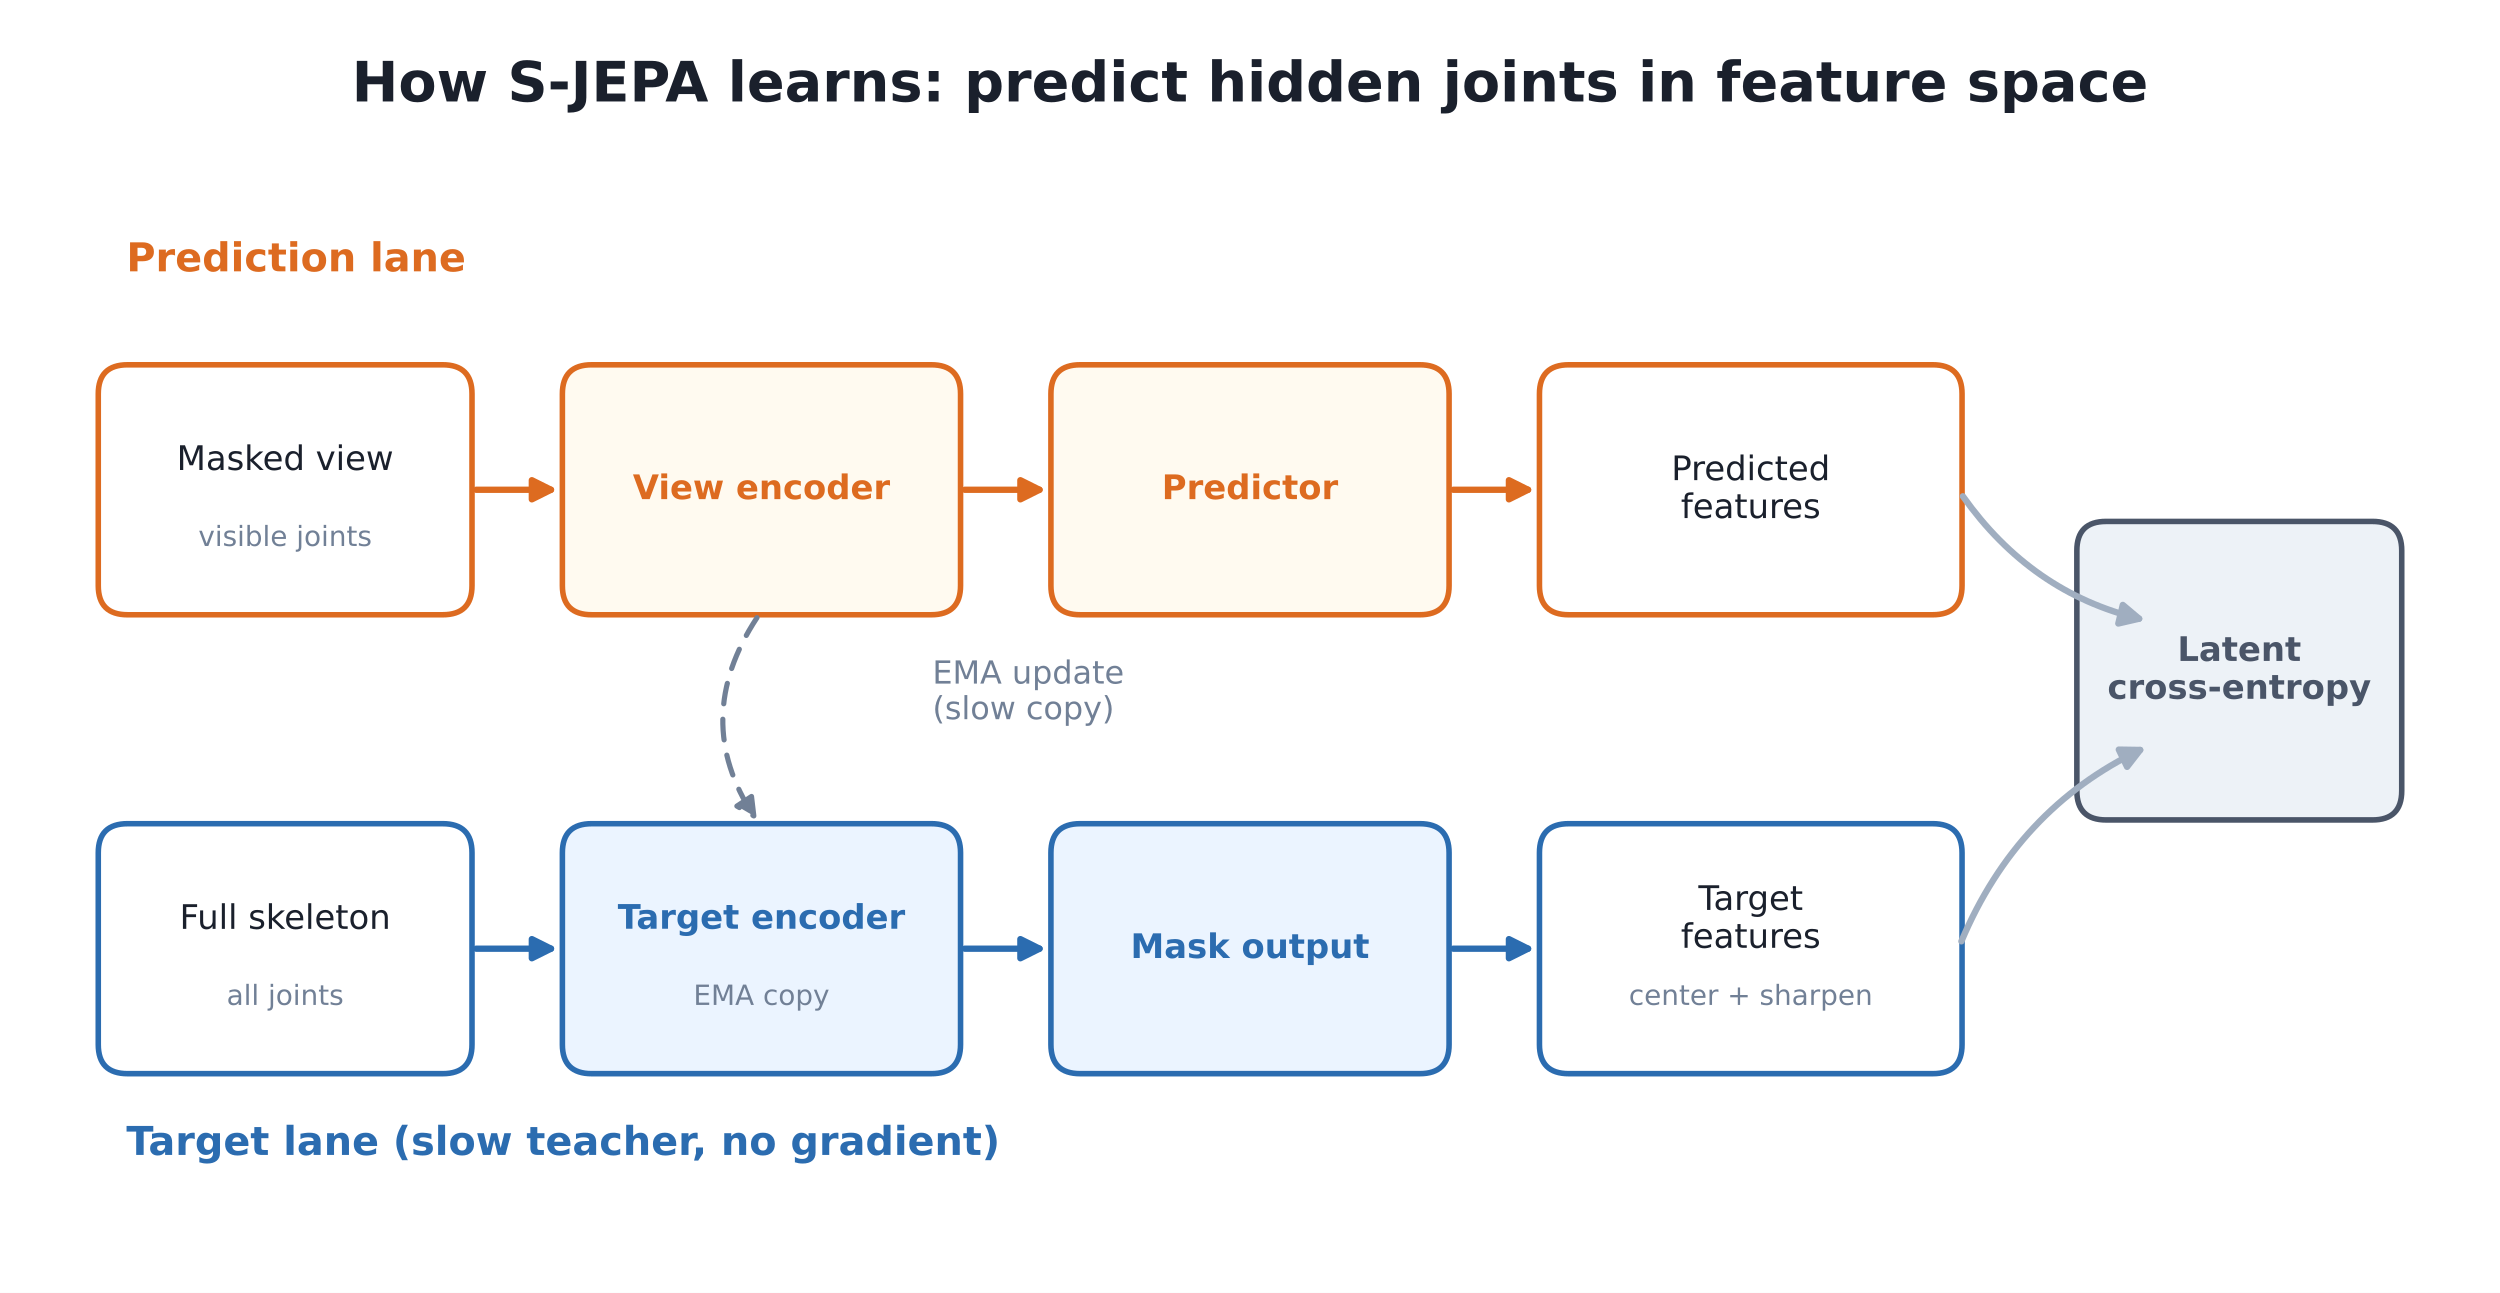
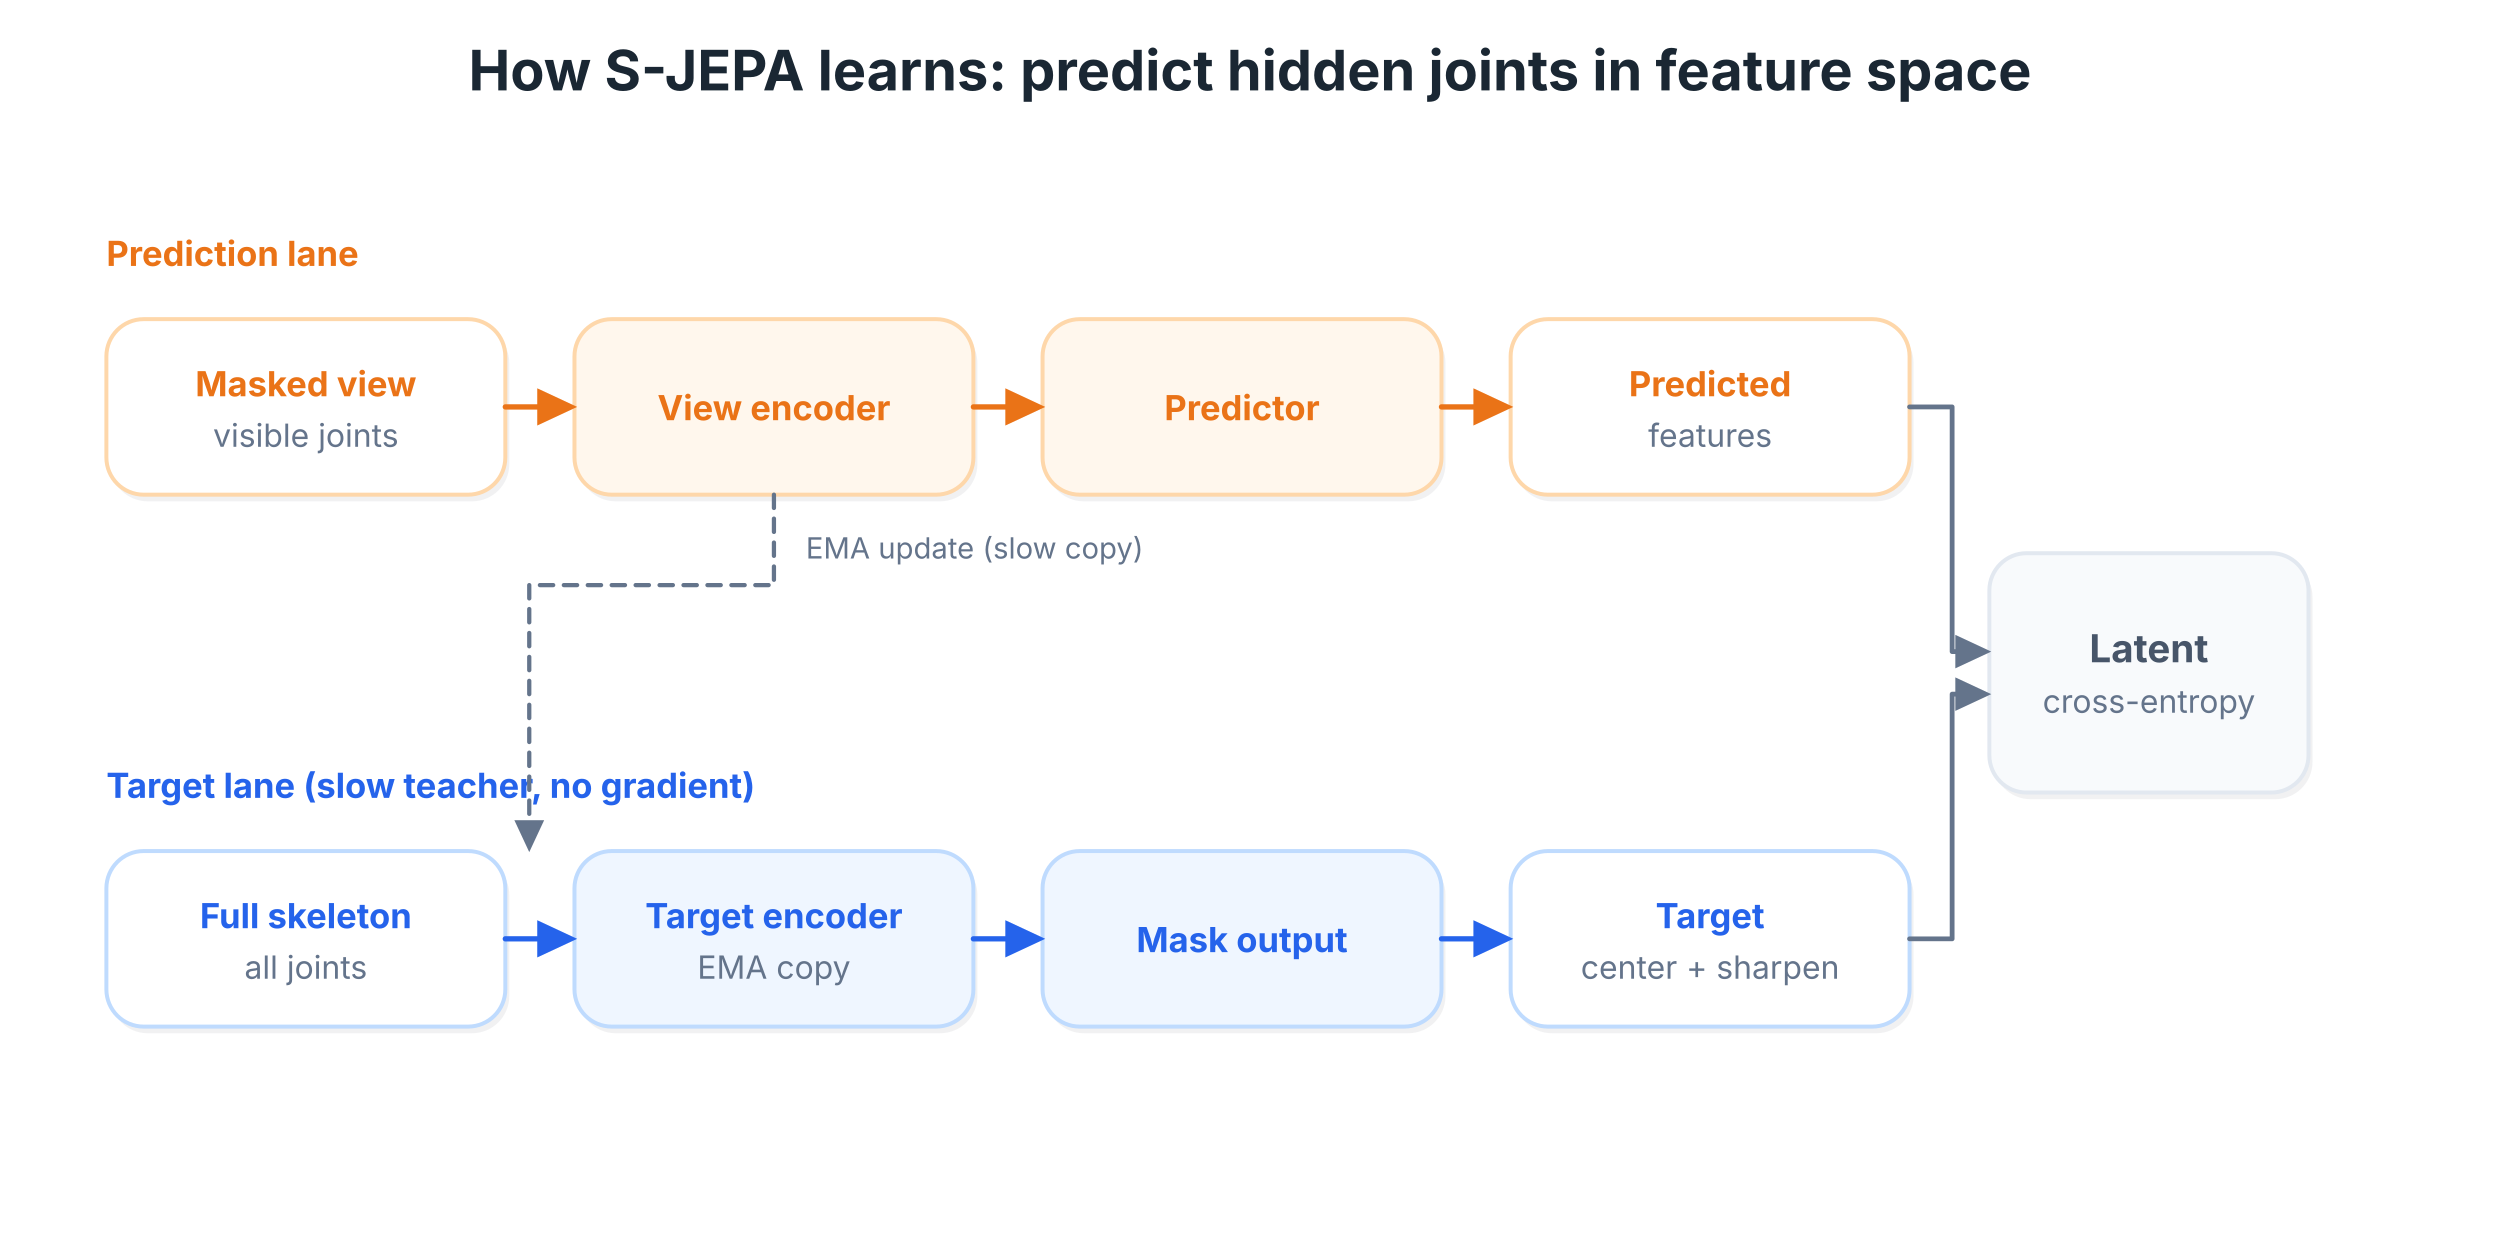
- <svg xmlns="http://www.w3.org/2000/svg" width="628.2pt" height="324.864pt" viewBox="0 0 628.2 324.864" version="1.1">
+ <svg xmlns="http://www.w3.org/2000/svg" width="940" height="470" viewBox="0 0 940 470">
+   <rect width="940" height="470" fill="#ffffff" />
  <defs>
-     <style type="text/css">*{stroke-linejoin: round; stroke-linecap: butt}</style>
+     <marker id="arrow" markerWidth="9" markerHeight="9" refX="6.5" refY="4" orient="auto">
+       <path d="M0.5,0.5 L8,4 L0.5,7.5 z" fill="#94a3b8" />
+     </marker>
+     <marker id="arrowBlue" markerWidth="9" markerHeight="9" refX="6.5" refY="4" orient="auto">
+       <path d="M0.5,0.5 L8,4 L0.5,7.5 z" fill="#2563eb" />
+     </marker>
+     <marker id="arrowOrange" markerWidth="9" markerHeight="9" refX="6.5" refY="4" orient="auto">
+       <path d="M0.5,0.5 L8,4 L0.5,7.5 z" fill="#ea7317" />
+     </marker>
+     <marker id="arrowGreen" markerWidth="9" markerHeight="9" refX="6.5" refY="4" orient="auto">
+       <path d="M0.5,0.5 L8,4 L0.5,7.5 z" fill="#16a34a" />
+     </marker>
+     <marker id="arrowSlate" markerWidth="9" markerHeight="9" refX="6.5" refY="4" orient="auto">
+       <path d="M0.5,0.5 L8,4 L0.5,7.5 z" fill="#475569" />
+     </marker>
+     <marker id="arrowMute" markerWidth="9" markerHeight="9" refX="6.5" refY="4" orient="auto">
+       <path d="M0.5,0.5 L8,4 L0.5,7.5 z" fill="#64748b" />
+     </marker>
+     <marker id="arrowPurple" markerWidth="9" markerHeight="9" refX="6.5" refY="4" orient="auto">
+       <path d="M0.5,0.5 L8,4 L0.5,7.5 z" fill="#7c3aed" />
+     </marker>
  </defs>
-   <g id="figure_1">
-     <g id="patch_1">
-       <path d="M 0 324.864  L 628.2 324.864  L 628.2 0  L 0 0  z " style="fill: #ffffff" />
-     </g>
-     <g id="axes_1">
-       <g id="patch_2">
-         <path d="M 32.059 154.476  L 111.239 154.476  Q 118.605 154.476 118.605 147.158  L 118.605 98.981  Q 118.605 91.663 111.239 91.663  L 32.059 91.663  Q 24.693 91.663 24.693 98.981  L 24.693 147.158  Q 24.693 154.476 32.059 154.476  z " clip-path="url(#p760fd4cc23)" style="fill: #ffffff; stroke: #dd6b20; stroke-width: 1.4; stroke-linejoin: miter" />
-       </g>
-       <g id="patch_3">
-         <path d="M 148.681 154.476  L 233.999 154.476  Q 241.365 154.476 241.365 147.158  L 241.365 98.981  Q 241.365 91.663 233.999 91.663  L 148.681 91.663  Q 141.315 91.663 141.315 98.981  L 141.315 147.158  Q 141.315 154.476 148.681 154.476  z " clip-path="url(#p760fd4cc23)" style="fill: #fffaf0; stroke: #dd6b20; stroke-width: 1.4; stroke-linejoin: miter" />
-       </g>
-       <g id="patch_4">
-         <path d="M 271.441 154.476  L 356.759 154.476  Q 364.125 154.476 364.125 147.158  L 364.125 98.981  Q 364.125 91.663 356.759 91.663  L 271.441 91.663  Q 264.075 91.663 264.075 98.981  L 264.075 147.158  Q 264.075 154.476 271.441 154.476  z " clip-path="url(#p760fd4cc23)" style="fill: #fffaf0; stroke: #dd6b20; stroke-width: 1.4; stroke-linejoin: miter" />
-       </g>
-       <g id="patch_5">
-         <path d="M 394.201 154.476  L 485.657 154.476  Q 493.023 154.476 493.023 147.158  L 493.023 98.981  Q 493.023 91.663 485.657 91.663  L 394.201 91.663  Q 386.835 91.663 386.835 98.981  L 386.835 147.158  Q 386.835 154.476 394.201 154.476  z " clip-path="url(#p760fd4cc23)" style="fill: #ffffff; stroke: #dd6b20; stroke-width: 1.4; stroke-linejoin: miter" />
-       </g>
-       <g id="patch_6">
-         <path d="M 119.683 123.07  Q 129.959 123.07 138.446 123.07  " clip-path="url(#p760fd4cc23)" style="fill: none; stroke: #dd6b20; stroke-width: 1.6; stroke-linecap: round" />
-         <path d="M 133.646 120.67  L 138.446 123.07  L 133.646 125.47  z " clip-path="url(#p760fd4cc23)" style="fill: #dd6b20; stroke: #dd6b20; stroke-width: 1.6; stroke-linecap: round" />
-       </g>
-       <g id="patch_7">
-         <path d="M 242.443 123.07  Q 252.719 123.07 261.206 123.07  " clip-path="url(#p760fd4cc23)" style="fill: none; stroke: #dd6b20; stroke-width: 1.6; stroke-linecap: round" />
-         <path d="M 256.406 120.67  L 261.206 123.07  L 256.406 125.47  z " clip-path="url(#p760fd4cc23)" style="fill: #dd6b20; stroke: #dd6b20; stroke-width: 1.6; stroke-linecap: round" />
-       </g>
-       <g id="patch_8">
-         <path d="M 365.203 123.07  Q 375.479 123.07 383.966 123.07  " clip-path="url(#p760fd4cc23)" style="fill: none; stroke: #dd6b20; stroke-width: 1.6; stroke-linecap: round" />
-         <path d="M 379.166 120.67  L 383.966 123.07  L 379.166 125.47  z " clip-path="url(#p760fd4cc23)" style="fill: #dd6b20; stroke: #dd6b20; stroke-width: 1.6; stroke-linecap: round" />
-       </g>
-       <g id="patch_9">
-         <path d="M 32.059 269.792  L 111.239 269.792  Q 118.605 269.792 118.605 262.473  L 118.605 214.296  Q 118.605 206.978 111.239 206.978  L 32.059 206.978  Q 24.693 206.978 24.693 214.296  L 24.693 262.473  Q 24.693 269.792 32.059 269.792  z " clip-path="url(#p760fd4cc23)" style="fill: #ffffff; stroke: #2b6cb0; stroke-width: 1.4; stroke-linejoin: miter" />
-       </g>
-       <g id="patch_10">
-         <path d="M 148.681 269.792  L 233.999 269.792  Q 241.365 269.792 241.365 262.473  L 241.365 214.296  Q 241.365 206.978 233.999 206.978  L 148.681 206.978  Q 141.315 206.978 141.315 214.296  L 141.315 262.473  Q 141.315 269.792 148.681 269.792  z " clip-path="url(#p760fd4cc23)" style="fill: #ebf4ff; stroke: #2b6cb0; stroke-width: 1.4; stroke-linejoin: miter" />
-       </g>
-       <g id="patch_11">
-         <path d="M 271.441 269.792  L 356.759 269.792  Q 364.125 269.792 364.125 262.473  L 364.125 214.296  Q 364.125 206.978 356.759 206.978  L 271.441 206.978  Q 264.075 206.978 264.075 214.296  L 264.075 262.473  Q 264.075 269.792 271.441 269.792  z " clip-path="url(#p760fd4cc23)" style="fill: #ebf4ff; stroke: #2b6cb0; stroke-width: 1.4; stroke-linejoin: miter" />
-       </g>
-       <g id="patch_12">
-         <path d="M 394.201 269.792  L 485.657 269.792  Q 493.023 269.792 493.023 262.473  L 493.023 214.296  Q 493.023 206.978 485.657 206.978  L 394.201 206.978  Q 386.835 206.978 386.835 214.296  L 386.835 262.473  Q 386.835 269.792 394.201 269.792  z " clip-path="url(#p760fd4cc23)" style="fill: #ffffff; stroke: #2b6cb0; stroke-width: 1.4; stroke-linejoin: miter" />
-       </g>
-       <g id="patch_13">
-         <path d="M 119.683 238.385  Q 129.959 238.385 138.446 238.385  " clip-path="url(#p760fd4cc23)" style="fill: none; stroke: #2b6cb0; stroke-width: 1.6; stroke-linecap: round" />
-         <path d="M 133.646 235.985  L 138.446 238.385  L 133.646 240.785  z " clip-path="url(#p760fd4cc23)" style="fill: #2b6cb0; stroke: #2b6cb0; stroke-width: 1.6; stroke-linecap: round" />
-       </g>
-       <g id="patch_14">
-         <path d="M 242.443 238.385  Q 252.719 238.385 261.206 238.385  " clip-path="url(#p760fd4cc23)" style="fill: none; stroke: #2b6cb0; stroke-width: 1.6; stroke-linecap: round" />
-         <path d="M 256.406 235.985  L 261.206 238.385  L 256.406 240.785  z " clip-path="url(#p760fd4cc23)" style="fill: #2b6cb0; stroke: #2b6cb0; stroke-width: 1.6; stroke-linecap: round" />
-       </g>
-       <g id="patch_15">
-         <path d="M 365.203 238.385  Q 375.479 238.385 383.966 238.385  " clip-path="url(#p760fd4cc23)" style="fill: none; stroke: #2b6cb0; stroke-width: 1.6; stroke-linecap: round" />
-         <path d="M 379.166 235.985  L 383.966 238.385  L 379.166 240.785  z " clip-path="url(#p760fd4cc23)" style="fill: #2b6cb0; stroke: #2b6cb0; stroke-width: 1.6; stroke-linecap: round" />
-       </g>
-       <g id="patch_16">
-         <path d="M 529.237 206.036  L 596.141 206.036  Q 603.507 206.036 603.507 198.717  L 603.507 138.343  Q 603.507 131.025 596.141 131.025  L 529.237 131.025  Q 521.871 131.025 521.871 138.343  L 521.871 198.717  Q 521.871 206.036 529.237 206.036  z " clip-path="url(#p760fd4cc23)" style="fill: #edf2f7; stroke: #4a5568; stroke-width: 1.4; stroke-linejoin: miter" />
-       </g>
-       <g id="patch_17">
-         <path d="M 493.24 124.713  Q 510.407 148.925 537.521 155.467  " clip-path="url(#p760fd4cc23)" style="fill: none; stroke: #a0aec0; stroke-width: 1.6; stroke-linecap: round" />
-         <path d="M 533.418 152.008  L 537.521 155.467  L 532.292 156.674  z " clip-path="url(#p760fd4cc23)" style="fill: #a0aec0; stroke: #a0aec0; stroke-width: 1.6; stroke-linecap: round" />
-       </g>
-       <g id="patch_18">
-         <path d="M 492.862 236.534  Q 506.868 203.286 537.78 188.45  " clip-path="url(#p760fd4cc23)" style="fill: none; stroke: #a0aec0; stroke-width: 1.6; stroke-linecap: round" />
-         <path d="M 532.414 188.363  L 537.78 188.45  L 534.491 192.69  z " clip-path="url(#p760fd4cc23)" style="fill: #a0aec0; stroke: #a0aec0; stroke-width: 1.6; stroke-linecap: round" />
-       </g>
-       <g id="patch_19">
-         <path d="M 190.217 155.216  Q 173.447 180.727 189.418 205.022  " clip-path="url(#p760fd4cc23)" style="fill: none; stroke-dasharray: 5.2,3.9; stroke-dashoffset: 0; stroke: #718096; stroke-width: 1.3; stroke-linecap: round" />
-         <path d="M 188.839 200.137  L 189.418 205.022  L 185.163 202.554  z " clip-path="url(#p760fd4cc23)" style="fill: #718096; stroke-dasharray: 5.2,3.9; stroke-dashoffset: 0; stroke: #718096; stroke-width: 1.3; stroke-linecap: round" />
-       </g>
-       <g id="text_1">
-         <text style="font-weight: 700; font-size: 14px; font-family: 'DejaVu Sans'; text-anchor: middle; fill: #1a202c" x="314.1" y="25.495" transform="rotate(-0 314.1 25.4952)">How S-JEPA learns: predict hidden joints in feature space</text>
-       </g>
-       <g id="text_2">
-         <text style="font-weight: 700; font-size: 10px; font-family: 'DejaVu Sans'; text-anchor: start; fill: #dd6b20" x="31.752" y="68.184" transform="rotate(-0 31.752 68.184)">Prediction lane</text>
-       </g>
-       <g id="text_3">
-         <text style="font-size: 8.5px; font-family: 'DejaVu Sans'; text-anchor: middle; fill: #1a202c" x="71.649" y="118.097" transform="rotate(-0 71.649 118.097)">Masked view</text>
-       </g>
-       <g id="text_4">
-         <text style="font-size: 7px; font-family: 'DejaVu Sans'; text-anchor: middle; fill: #718096" x="71.649" y="137.198" transform="rotate(-0 71.649 137.198)">visible joints</text>
-       </g>
-       <g id="text_5">
-         <text style="font-weight: 700; font-size: 8.5px; font-family: 'DejaVu Sans'; text-anchor: middle; fill: #dd6b20" x="191.34" y="125.415" transform="rotate(-0 191.34 125.4151)">View encoder</text>
-       </g>
-       <g id="text_6">
-         <text style="font-weight: 700; font-size: 8.5px; font-family: 'DejaVu Sans'; text-anchor: middle; fill: #dd6b20" x="314.1" y="125.415" transform="rotate(-0 314.1 125.4151)">Predictor</text>
-       </g>
-       <g id="text_7">
-         <text style="font-size: 8.5px; font-family: 'DejaVu Sans'; fill: #1a202c" transform="translate(419.9792 120.656)">Predicted</text>
-         <text style="font-size: 8.5px; font-family: 'DejaVu Sans'; fill: #1a202c" transform="translate(422.3732 130.1741)">features</text>
-       </g>
-       <g id="text_8">
-         <text style="font-weight: 700; font-size: 10px; font-family: 'DejaVu Sans'; text-anchor: start; fill: #2b6cb0" x="31.752" y="290.221" transform="rotate(-0 31.752 290.2212)">Target lane (slow teacher, no gradient)</text>
-       </g>
-       <g id="text_9">
-         <text style="font-size: 8.5px; font-family: 'DejaVu Sans'; text-anchor: middle; fill: #1a202c" x="71.649" y="233.412" transform="rotate(-0 71.649 233.4122)">Full skeleton</text>
-       </g>
-       <g id="text_10">
-         <text style="font-size: 7px; font-family: 'DejaVu Sans'; text-anchor: middle; fill: #718096" x="71.649" y="252.513" transform="rotate(-0 71.649 252.5132)">all joints</text>
-       </g>
-       <g id="text_11">
-         <text style="font-weight: 700; font-size: 8.5px; font-family: 'DejaVu Sans'; text-anchor: middle; fill: #2b6cb0" x="191.34" y="233.379" transform="rotate(-0 191.34 233.379)">Target encoder</text>
-       </g>
-       <g id="text_12">
-         <text style="font-size: 7px; font-family: 'DejaVu Sans'; text-anchor: middle; fill: #718096" x="191.34" y="252.513" transform="rotate(-0 191.34 252.5132)">EMA copy</text>
-       </g>
-       <g id="text_13">
-         <text style="font-weight: 700; font-size: 8.5px; font-family: 'DejaVu Sans'; text-anchor: middle; fill: #2b6cb0" x="314.1" y="240.73" transform="rotate(-0 314.1 240.7303)">Mask output</text>
-       </g>
-       <g id="text_14">
-         <text style="font-size: 8.5px; font-family: 'DejaVu Sans'; fill: #1a202c" transform="translate(426.7779 228.6531)">Target</text>
-         <text style="font-size: 8.5px; font-family: 'DejaVu Sans'; fill: #1a202c" transform="translate(422.3732 238.1713)">features</text>
-       </g>
-       <g id="text_15">
-         <text style="font-size: 7px; font-family: 'DejaVu Sans'; text-anchor: middle; fill: #718096" x="439.929" y="252.513" transform="rotate(-0 439.929 252.5132)">center + sharpen</text>
-       </g>
-       <g id="text_16">
-         <text style="font-weight: 700; font-size: 8.5px; font-family: 'DejaVu Sans'; fill: #4a5568" transform="translate(547.142 166.0836)">Latent</text>
-         <text style="font-weight: 700; font-size: 8.5px; font-family: 'DejaVu Sans'; fill: #4a5568" transform="translate(529.5636 175.6017)">cross-entropy</text>
-       </g>
-       <g id="text_17">
-         <text style="font-size: 8px; font-family: 'DejaVu Sans'; fill: #718096" transform="translate(234.306 171.7689)">EMA update</text>
-         <text style="font-size: 8px; font-family: 'DejaVu Sans'; fill: #718096" transform="translate(234.306 180.7272)">(slow copy)</text>
-       </g>
-     </g>
-   </g>
-   <defs>
-     <clipPath id="p760fd4cc23">
-       <rect x="7.2" y="7.2" width="613.8" height="310.464" />
-     </clipPath>
-   </defs>
+   <text x="470.0" y="34" font-family="Inter, -apple-system, BlinkMacSystemFont, 'Segoe UI', Helvetica, Arial, sans-serif" font-size="21" fill="#1a2733" font-weight="700" text-anchor="middle">How S-JEPA learns: predict hidden joints in feature space</text>
+   <text x="40" y="100" font-family="Inter, -apple-system, BlinkMacSystemFont, 'Segoe UI', Helvetica, Arial, sans-serif" font-size="13" fill="#ea7317" font-weight="700" text-anchor="start">Prediction lane</text>
+   <text x="40" y="300" font-family="Inter, -apple-system, BlinkMacSystemFont, 'Segoe UI', Helvetica, Arial, sans-serif" font-size="13" fill="#2563eb" font-weight="700" text-anchor="start">Target lane  (slow teacher, no gradient)</text>
+   <rect x="41.5" y="122.5" width="150" height="66" rx="14" fill="#0f172a" opacity="0.06" />
+   <rect x="40" y="120" width="150" height="66" rx="14" fill="#ffffff" stroke="#fed7aa" stroke-width="1.5" />
+   <text x="115.0" y="149.0" font-family="Inter, -apple-system, BlinkMacSystemFont, 'Segoe UI', Helvetica, Arial, sans-serif" font-size="13" fill="#ea7317" font-weight="700" text-anchor="middle">Masked view</text>
+   <text x="115.0" y="168.0" font-family="Inter, -apple-system, BlinkMacSystemFont, 'Segoe UI', Helvetica, Arial, sans-serif" font-size="12" fill="#64748b" font-weight="400" text-anchor="middle">visible joints</text>
+   <rect x="217.5" y="122.5" width="150" height="66" rx="14" fill="#0f172a" opacity="0.06" />
+   <rect x="216" y="120" width="150" height="66" rx="14" fill="#fff7ed" stroke="#fed7aa" stroke-width="1.5" />
+   <text x="291.0" y="158.0" font-family="Inter, -apple-system, BlinkMacSystemFont, 'Segoe UI', Helvetica, Arial, sans-serif" font-size="13" fill="#ea7317" font-weight="700" text-anchor="middle">View encoder</text>
+   <rect x="393.5" y="122.5" width="150" height="66" rx="14" fill="#0f172a" opacity="0.06" />
+   <rect x="392" y="120" width="150" height="66" rx="14" fill="#fff7ed" stroke="#fed7aa" stroke-width="1.5" />
+   <text x="467.0" y="158.0" font-family="Inter, -apple-system, BlinkMacSystemFont, 'Segoe UI', Helvetica, Arial, sans-serif" font-size="13" fill="#ea7317" font-weight="700" text-anchor="middle">Predictor</text>
+   <rect x="569.5" y="122.5" width="150" height="66" rx="14" fill="#0f172a" opacity="0.06" />
+   <rect x="568" y="120" width="150" height="66" rx="14" fill="#ffffff" stroke="#fed7aa" stroke-width="1.5" />
+   <text x="643.0" y="149.0" font-family="Inter, -apple-system, BlinkMacSystemFont, 'Segoe UI', Helvetica, Arial, sans-serif" font-size="13" fill="#ea7317" font-weight="700" text-anchor="middle">Predicted</text>
+   <text x="643.0" y="168.0" font-family="Inter, -apple-system, BlinkMacSystemFont, 'Segoe UI', Helvetica, Arial, sans-serif" font-size="12" fill="#64748b" font-weight="400" text-anchor="middle">features</text>
+   <rect x="41.5" y="322.5" width="150" height="66" rx="14" fill="#0f172a" opacity="0.06" />
+   <rect x="40" y="320" width="150" height="66" rx="14" fill="#ffffff" stroke="#bfdbfe" stroke-width="1.5" />
+   <text x="115.0" y="349.0" font-family="Inter, -apple-system, BlinkMacSystemFont, 'Segoe UI', Helvetica, Arial, sans-serif" font-size="13" fill="#2563eb" font-weight="700" text-anchor="middle">Full skeleton</text>
+   <text x="115.0" y="368.0" font-family="Inter, -apple-system, BlinkMacSystemFont, 'Segoe UI', Helvetica, Arial, sans-serif" font-size="12" fill="#64748b" font-weight="400" text-anchor="middle">all joints</text>
+   <rect x="217.5" y="322.5" width="150" height="66" rx="14" fill="#0f172a" opacity="0.06" />
+   <rect x="216" y="320" width="150" height="66" rx="14" fill="#eff6ff" stroke="#bfdbfe" stroke-width="1.5" />
+   <text x="291.0" y="349.0" font-family="Inter, -apple-system, BlinkMacSystemFont, 'Segoe UI', Helvetica, Arial, sans-serif" font-size="13" fill="#2563eb" font-weight="700" text-anchor="middle">Target encoder</text>
+   <text x="291.0" y="368.0" font-family="Inter, -apple-system, BlinkMacSystemFont, 'Segoe UI', Helvetica, Arial, sans-serif" font-size="12" fill="#64748b" font-weight="400" text-anchor="middle">EMA copy</text>
+   <rect x="393.5" y="322.5" width="150" height="66" rx="14" fill="#0f172a" opacity="0.06" />
+   <rect x="392" y="320" width="150" height="66" rx="14" fill="#eff6ff" stroke="#bfdbfe" stroke-width="1.5" />
+   <text x="467.0" y="358.0" font-family="Inter, -apple-system, BlinkMacSystemFont, 'Segoe UI', Helvetica, Arial, sans-serif" font-size="13" fill="#2563eb" font-weight="700" text-anchor="middle">Mask output</text>
+   <rect x="569.5" y="322.5" width="150" height="66" rx="14" fill="#0f172a" opacity="0.06" />
+   <rect x="568" y="320" width="150" height="66" rx="14" fill="#ffffff" stroke="#bfdbfe" stroke-width="1.5" />
+   <text x="643.0" y="349.0" font-family="Inter, -apple-system, BlinkMacSystemFont, 'Segoe UI', Helvetica, Arial, sans-serif" font-size="13" fill="#2563eb" font-weight="700" text-anchor="middle">Target</text>
+   <text x="643.0" y="368.0" font-family="Inter, -apple-system, BlinkMacSystemFont, 'Segoe UI', Helvetica, Arial, sans-serif" font-size="12" fill="#64748b" font-weight="400" text-anchor="middle">center + sharpen</text>
+   <path d="M 190 153.0 H 214" fill="none" stroke="#ea7317" stroke-width="2" stroke-linecap="round" stroke-linejoin="round" marker-end="url(#arrowOrange)" />
+   <path d="M 190 353.0 H 214" fill="none" stroke="#2563eb" stroke-width="2" stroke-linecap="round" stroke-linejoin="round" marker-end="url(#arrowBlue)" />
+   <path d="M 366 153.0 H 390" fill="none" stroke="#ea7317" stroke-width="2" stroke-linecap="round" stroke-linejoin="round" marker-end="url(#arrowOrange)" />
+   <path d="M 366 353.0 H 390" fill="none" stroke="#2563eb" stroke-width="2" stroke-linecap="round" stroke-linejoin="round" marker-end="url(#arrowBlue)" />
+   <path d="M 542 153.0 H 566" fill="none" stroke="#ea7317" stroke-width="2" stroke-linecap="round" stroke-linejoin="round" marker-end="url(#arrowOrange)" />
+   <path d="M 542 353.0 H 566" fill="none" stroke="#2563eb" stroke-width="2" stroke-linecap="round" stroke-linejoin="round" marker-end="url(#arrowBlue)" />
+   <rect x="749.5" y="210.5" width="120" height="90" rx="14" fill="#0f172a" opacity="0.06" />
+   <rect x="748" y="208.0" width="120" height="90" rx="14" fill="#f8fafc" stroke="#e2e8f0" stroke-width="1.5" />
+   <text x="808.0" y="249.0" font-family="Inter, -apple-system, BlinkMacSystemFont, 'Segoe UI', Helvetica, Arial, sans-serif" font-size="14.5" fill="#475569" font-weight="700" text-anchor="middle">Latent</text>
+   <text x="808.0" y="268.0" font-family="Inter, -apple-system, BlinkMacSystemFont, 'Segoe UI', Helvetica, Arial, sans-serif" font-size="12" fill="#64748b" font-weight="400" text-anchor="middle">cross-entropy</text>
+   <path d="M 718 153.0 H 734 V 245.0 H 746" fill="none" stroke="#64748b" stroke-width="1.8" stroke-linecap="round" stroke-linejoin="round" marker-end="url(#arrowMute)" />
+   <path d="M 718 353.0 H 734 V 261.0 H 746" fill="none" stroke="#64748b" stroke-width="1.8" stroke-linecap="round" stroke-linejoin="round" marker-end="url(#arrowMute)" />
+   <path d="M 291.0 186 V 220.0 H 199.0 V 318" fill="none" stroke="#64748b" stroke-width="1.6" stroke-linecap="round" stroke-linejoin="round" stroke-dasharray="5 4" marker-end="url(#arrowMute)" />
+   <text x="303.0" y="210.0" font-family="Inter, -apple-system, BlinkMacSystemFont, 'Segoe UI', Helvetica, Arial, sans-serif" font-size="11" fill="#64748b" font-weight="400" text-anchor="start">EMA update (slow copy)</text>
</svg>
